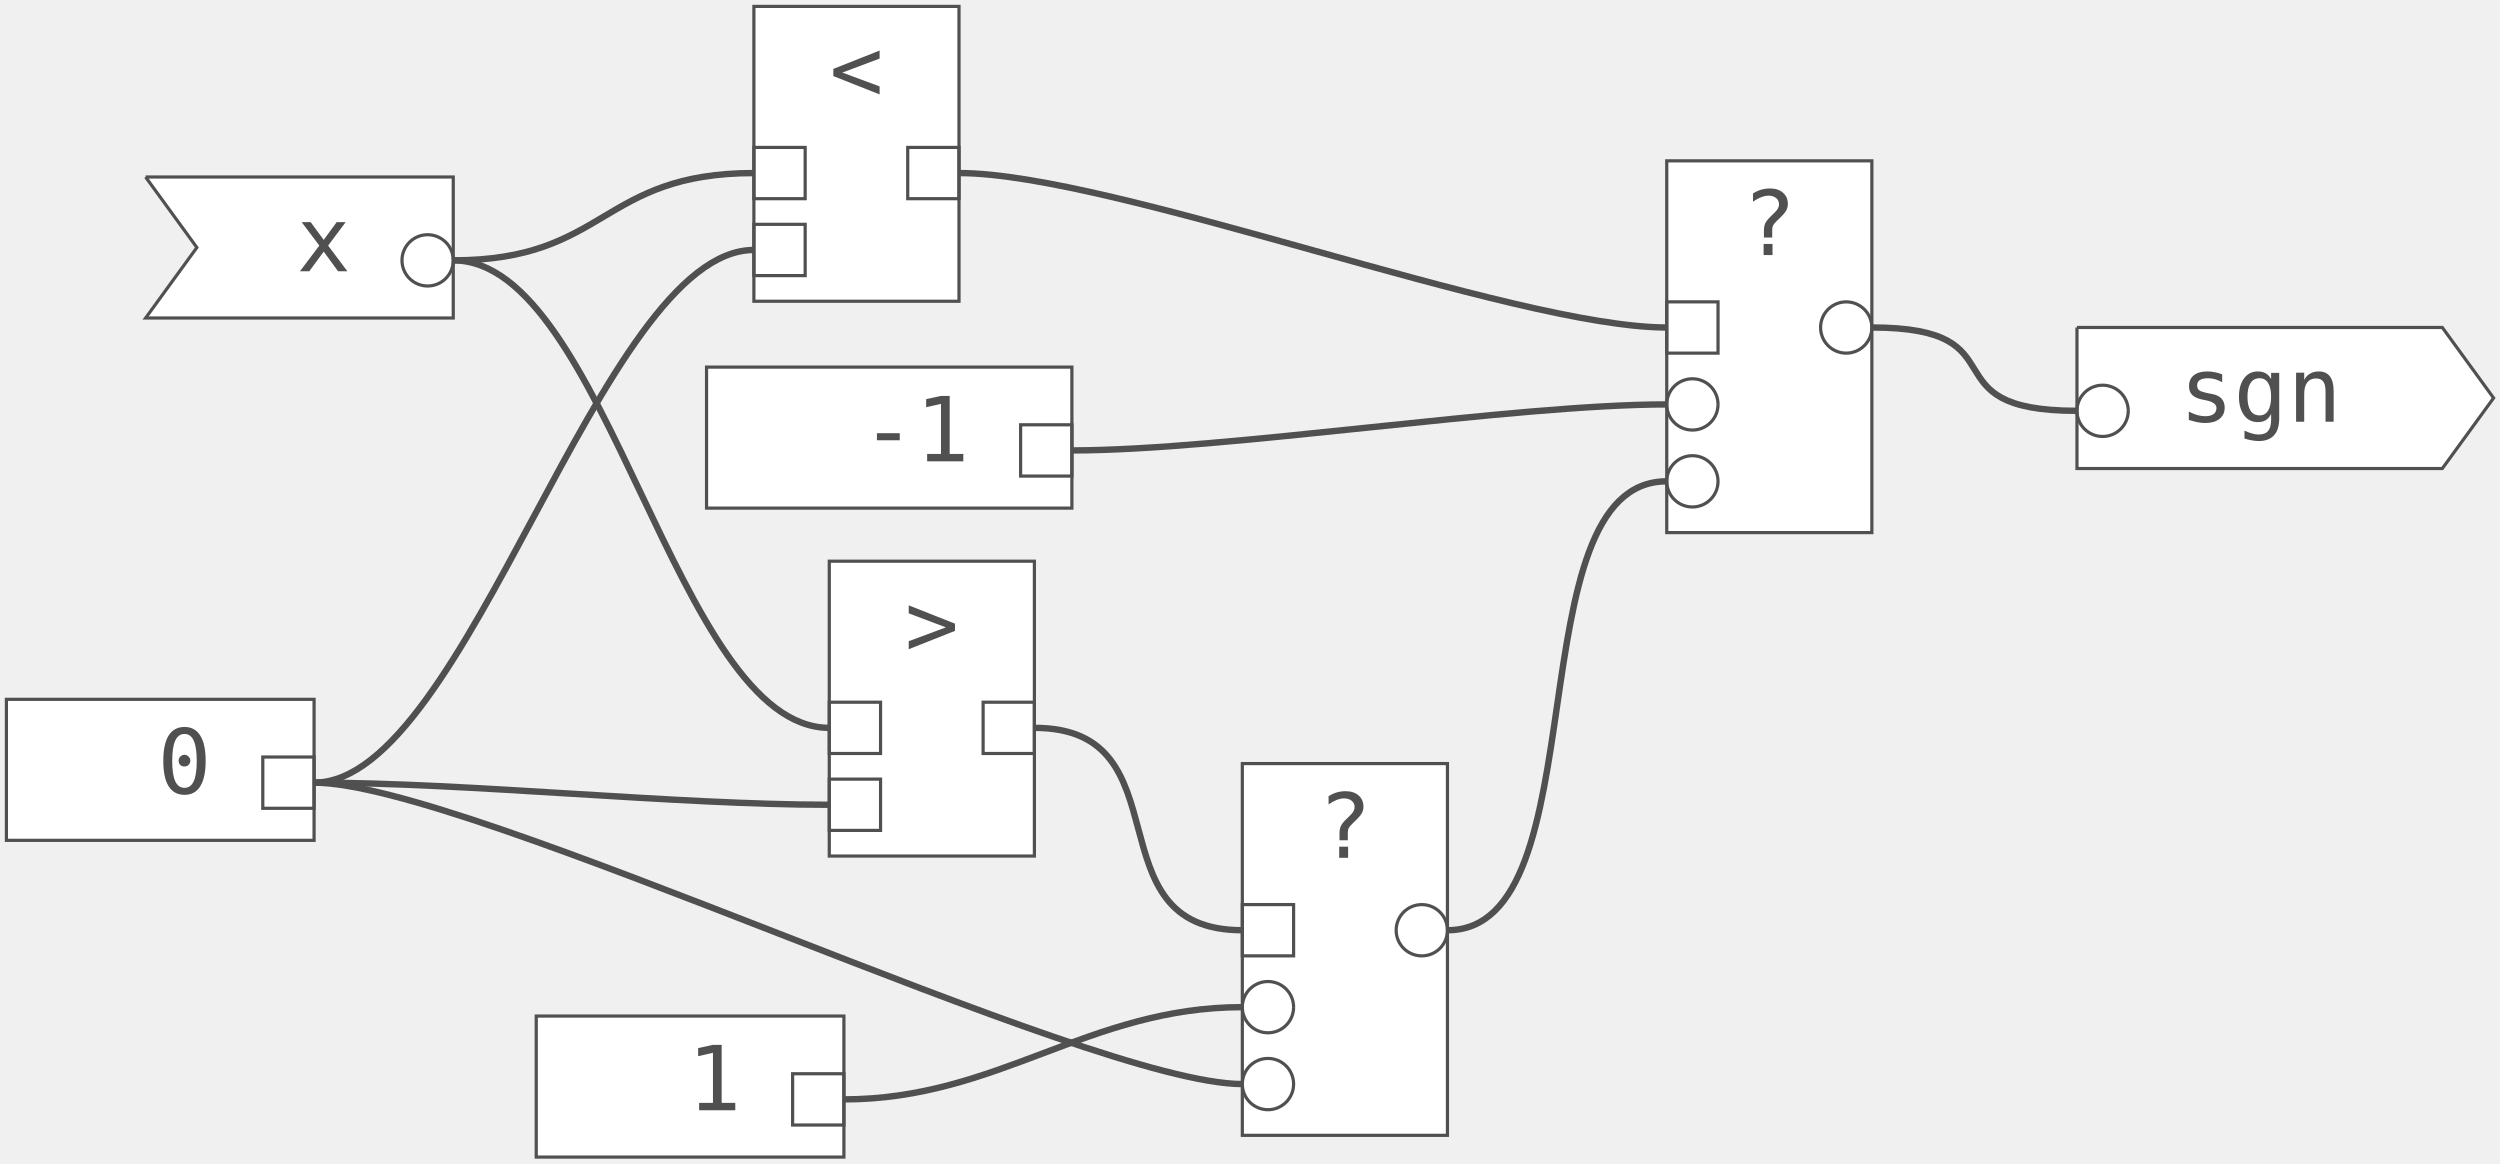
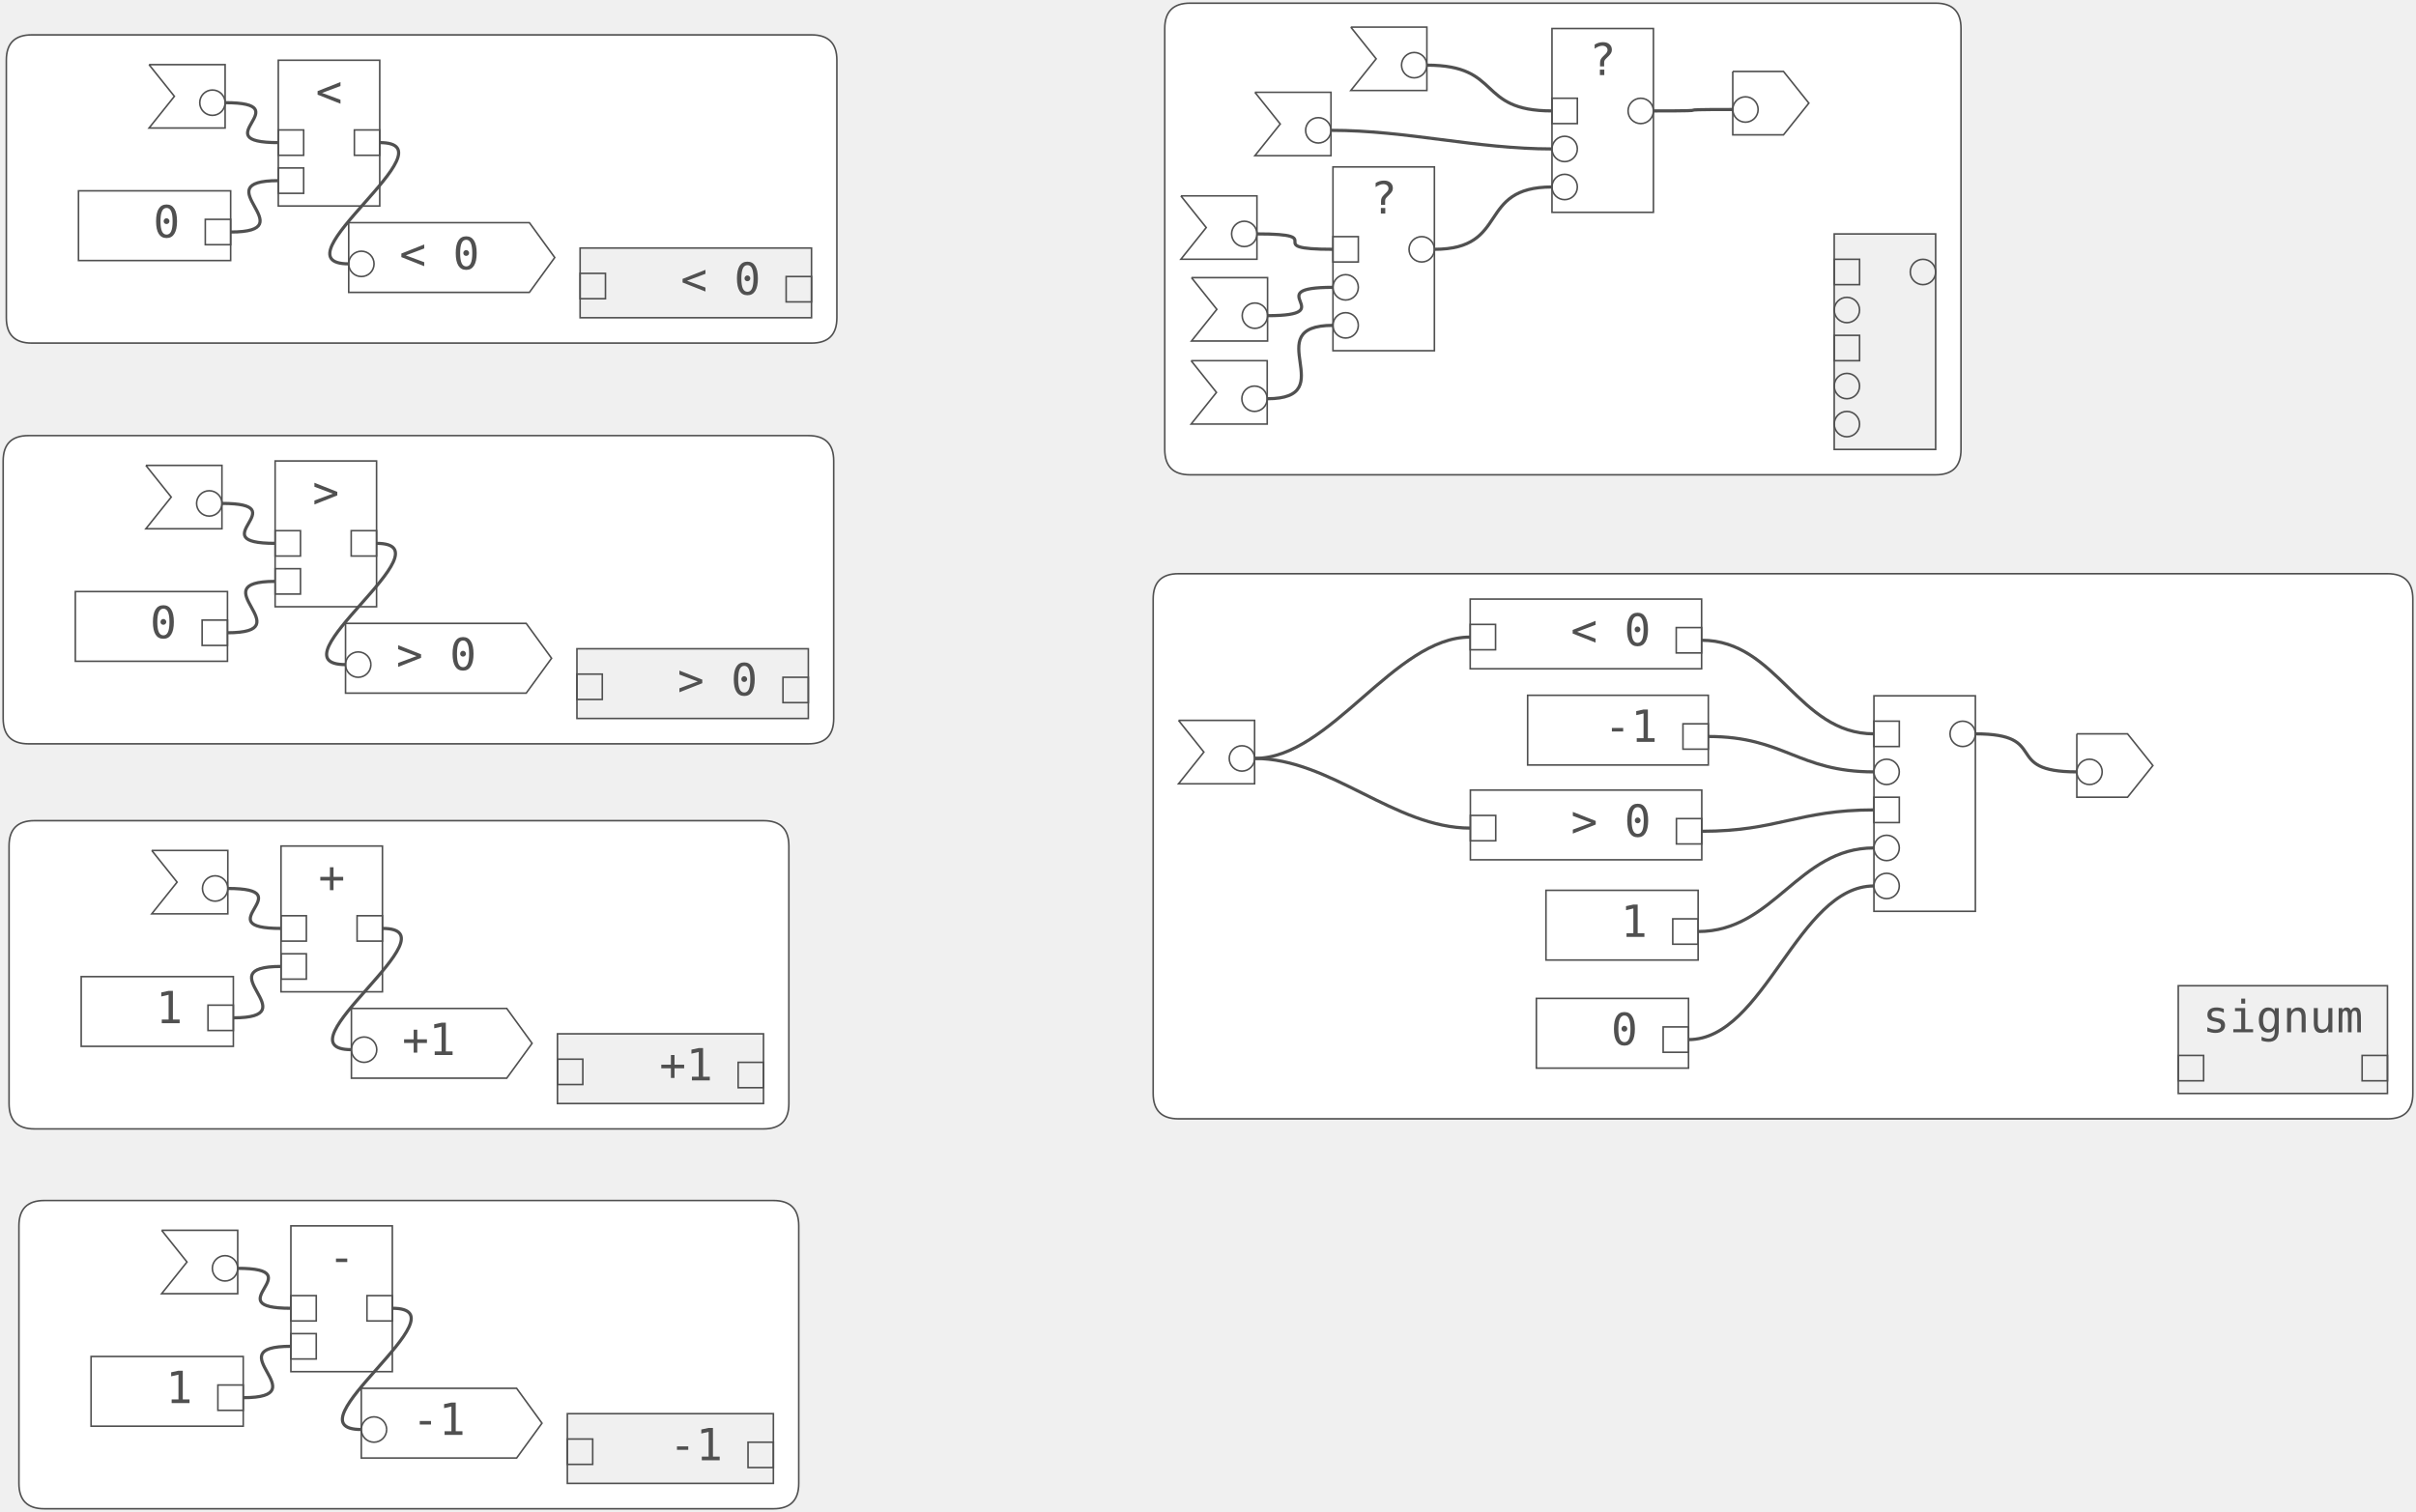
- <svg xmlns="http://www.w3.org/2000/svg" version="1.1" width="390.035" height="181.52">
+ <svg xmlns="http://www.w3.org/2000/svg" version="1.1" width="762.164" height="477.086">
  <defs />
-   <g transform="translate(-301.6914,-102.3125)">
+   <g transform="translate(-300.1133,-54.49609)">
    <g>
-       <path fill="white" stroke="#505050" paint-order="fill stroke markers" d=" M 419.309 103.312 L 451.309 103.312 L 451.309 149.312 L 419.309 149.312 L 419.309 103.312 Z" stroke-miterlimit="10" stroke-width="0.5" stroke-dasharray="" />
-       <text fill="#505050" stroke="none" font-family="monospace" font-size="14px" font-style="normal" font-weight="normal" text-decoration="normal" x="435.309" y="121.312" text-anchor="middle" dominant-baseline="text-after-edge">&lt;</text>
-       <path fill="none" stroke="#505050" paint-order="fill stroke markers" d=" M 419.309 125.312 L 427.309 125.312 L 427.309 133.312 L 419.309 133.312 L 419.309 125.312 Z" stroke-miterlimit="10" stroke-width="0.5" stroke-dasharray="" />
-       <path fill="none" stroke="#505050" paint-order="fill stroke markers" d=" M 419.309 137.312 L 427.309 137.312 L 427.309 145.312 L 419.309 145.312 L 419.309 137.312 Z" stroke-miterlimit="10" stroke-width="0.5" stroke-dasharray="" />
-       <path fill="none" stroke="#505050" paint-order="fill stroke markers" d=" M 443.309 125.312 L 451.309 125.312 L 451.309 133.312 L 443.309 133.312 L 443.309 125.312 Z" stroke-miterlimit="10" stroke-width="0.5" stroke-dasharray="" />
-       <path fill="white" stroke="#505050" paint-order="fill stroke markers" d=" M 431.07 189.867 L 463.07 189.867 L 463.07 235.867 L 431.07 235.867 L 431.07 189.867 Z" stroke-miterlimit="10" stroke-width="0.5" stroke-dasharray="" />
-       <text fill="#505050" stroke="none" font-family="monospace" font-size="14px" font-style="normal" font-weight="normal" text-decoration="normal" x="447.07" y="207.867" text-anchor="middle" dominant-baseline="text-after-edge">&gt;</text>
-       <path fill="none" stroke="#505050" paint-order="fill stroke markers" d=" M 431.07 211.867 L 439.07 211.867 L 439.07 219.867 L 431.07 219.867 L 431.07 211.867 Z" stroke-miterlimit="10" stroke-width="0.5" stroke-dasharray="" />
-       <path fill="none" stroke="#505050" paint-order="fill stroke markers" d=" M 431.07 223.867 L 439.07 223.867 L 439.07 231.867 L 431.07 231.867 L 431.07 223.867 Z" stroke-miterlimit="10" stroke-width="0.5" stroke-dasharray="" />
-       <path fill="none" stroke="#505050" paint-order="fill stroke markers" d=" M 455.07 211.867 L 463.07 211.867 L 463.07 219.867 L 455.07 219.867 L 455.07 211.867 Z" stroke-miterlimit="10" stroke-width="0.5" stroke-dasharray="" />
-       <path fill="white" stroke="#505050" paint-order="fill stroke markers" d=" M 561.727 127.406 L 593.727 127.406 L 593.727 185.406 L 561.727 185.406 L 561.727 127.406 Z" stroke-miterlimit="10" stroke-width="0.5" stroke-dasharray="" />
-       <text fill="#505050" stroke="none" font-family="monospace" font-size="14px" font-style="normal" font-weight="normal" text-decoration="normal" x="577.727" y="145.406" text-anchor="middle" dominant-baseline="text-after-edge">?</text>
-       <path fill="none" stroke="#505050" paint-order="fill stroke markers" d=" M 561.727 149.406 L 569.727 149.406 L 569.727 157.406 L 561.727 157.406 L 561.727 149.406 Z" stroke-miterlimit="10" stroke-width="0.5" stroke-dasharray="" />
-       <path fill="none" stroke="#505050" paint-order="fill stroke markers" d=" M 569.727 165.406 A 4 4 0 1 0 569.727 165.41" stroke-miterlimit="10" stroke-width="0.5" stroke-dasharray="" />
-       <path fill="none" stroke="#505050" paint-order="fill stroke markers" d=" M 569.727 177.406 A 4 4 0 1 0 569.727 177.41" stroke-miterlimit="10" stroke-width="0.5" stroke-dasharray="" />
-       <path fill="none" stroke="#505050" paint-order="fill stroke markers" d=" M 593.727 153.406 A 4 4 0 1 0 593.727 153.41" stroke-miterlimit="10" stroke-width="0.5" stroke-dasharray="" />
-       <path fill="white" stroke="#505050" paint-order="fill stroke markers" d=" M 495.512 221.441 L 527.512 221.441 L 527.512 279.441 L 495.512 279.441 L 495.512 221.441 Z" stroke-miterlimit="10" stroke-width="0.5" stroke-dasharray="" />
-       <text fill="#505050" stroke="none" font-family="monospace" font-size="14px" font-style="normal" font-weight="normal" text-decoration="normal" x="511.512" y="239.441" text-anchor="middle" dominant-baseline="text-after-edge">?</text>
-       <path fill="none" stroke="#505050" paint-order="fill stroke markers" d=" M 495.512 243.441 L 503.512 243.441 L 503.512 251.441 L 495.512 251.441 L 495.512 243.441 Z" stroke-miterlimit="10" stroke-width="0.5" stroke-dasharray="" />
-       <path fill="none" stroke="#505050" paint-order="fill stroke markers" d=" M 503.512 259.441 A 4 4 0 1 0 503.512 259.445" stroke-miterlimit="10" stroke-width="0.5" stroke-dasharray="" />
-       <path fill="none" stroke="#505050" paint-order="fill stroke markers" d=" M 503.512 271.441 A 4 4 0 1 0 503.512 271.445" stroke-miterlimit="10" stroke-width="0.5" stroke-dasharray="" />
-       <path fill="none" stroke="#505050" paint-order="fill stroke markers" d=" M 527.512 247.441 A 4 4 0 1 0 527.512 247.445" stroke-miterlimit="10" stroke-width="0.5" stroke-dasharray="" />
-       <path fill="white" stroke="#505050" paint-order="fill stroke markers" d=" M 411.922 159.586 L 468.922 159.586 L 468.922 181.586 L 411.922 181.586 L 411.922 159.586 Z" stroke-miterlimit="10" stroke-width="0.5" stroke-dasharray="" />
-       <path fill="none" stroke="#505050" paint-order="fill stroke markers" d=" M 460.922 168.586 L 468.922 168.586 L 468.922 176.586 L 460.922 176.586 L 460.922 168.586 Z" stroke-miterlimit="10" stroke-width="0.5" stroke-dasharray="" />
-       <text fill="#505050" stroke="none" font-family="monospace" font-size="14px" font-style="normal" font-weight="normal" text-decoration="normal" x="452.922" y="177.586" text-anchor="end" dominant-baseline="text-after-edge">-1</text>
-       <path fill="white" stroke="#505050" paint-order="fill stroke markers" d=" M 385.352 260.832 L 433.352 260.832 L 433.352 282.832 L 385.352 282.832 L 385.352 260.832 Z" stroke-miterlimit="10" stroke-width="0.5" stroke-dasharray="" />
-       <path fill="none" stroke="#505050" paint-order="fill stroke markers" d=" M 425.352 269.832 L 433.352 269.832 L 433.352 277.832 L 425.352 277.832 L 425.352 269.832 Z" stroke-miterlimit="10" stroke-width="0.5" stroke-dasharray="" />
-       <text fill="#505050" stroke="none" font-family="monospace" font-size="14px" font-style="normal" font-weight="normal" text-decoration="normal" x="417.352" y="278.832" text-anchor="end" dominant-baseline="text-after-edge">1</text>
-       <path fill="white" stroke="#505050" paint-order="fill stroke markers" d=" M 302.691 211.418 L 350.691 211.418 L 350.691 233.418 L 302.691 233.418 L 302.691 211.418 Z" stroke-miterlimit="10" stroke-width="0.5" stroke-dasharray="" />
-       <path fill="none" stroke="#505050" paint-order="fill stroke markers" d=" M 342.691 220.418 L 350.691 220.418 L 350.691 228.418 L 342.691 228.418 L 342.691 220.418 Z" stroke-miterlimit="10" stroke-width="0.5" stroke-dasharray="" />
-       <text fill="#505050" stroke="none" font-family="monospace" font-size="14px" font-style="normal" font-weight="normal" text-decoration="normal" x="334.691" y="229.418" text-anchor="end" dominant-baseline="text-after-edge">0</text>
-       <path fill="white" stroke="#505050" paint-order="fill stroke markers" d=" M 324.406 129.93 L 372.406 129.93 L 372.406 151.93 L 324.406 151.93 L 332.406 140.93 L 324.406 129.93" stroke-miterlimit="10" stroke-width="0.5" stroke-dasharray="" />
-       <path fill="none" stroke="#505050" paint-order="fill stroke markers" d=" M 372.406 142.93 A 4 4 0 1 0 372.406 142.934" stroke-miterlimit="10" stroke-width="0.5" stroke-dasharray="" />
-       <text fill="#505050" stroke="none" font-family="monospace" font-size="14px" font-style="normal" font-weight="normal" text-decoration="normal" x="356.406" y="147.93" text-anchor="end" dominant-baseline="text-after-edge">x</text>
-       <path fill="white" stroke="#505050" paint-order="fill stroke markers" d=" M 625.727 153.406 L 682.727 153.406 L 690.727 164.406 L 682.727 175.406 L 625.727 175.406 L 625.727 153.406" stroke-miterlimit="10" stroke-width="0.5" stroke-dasharray="" />
-       <path fill="none" stroke="#505050" paint-order="fill stroke markers" d=" M 633.727 166.406 A 4 4 0 1 0 633.727 166.41" stroke-miterlimit="10" stroke-width="0.5" stroke-dasharray="" />
-       <text fill="#505050" stroke="none" font-family="monospace" font-size="14px" font-style="normal" font-weight="normal" text-decoration="normal" x="641.727" y="171.406" text-anchor="start" dominant-baseline="text-after-edge">sgn</text>
-       <path fill="none" stroke="#505050" paint-order="fill stroke markers" d=" M 451.309 129.312 C 475.309 129.312 537.727 153.406 561.727 153.406" stroke-miterlimit="10" stroke-dasharray="" />
-       <path fill="none" stroke="#505050" paint-order="fill stroke markers" d=" M 463.07 215.867 C 487.07 215.867 471.512 247.441 495.512 247.441" stroke-miterlimit="10" stroke-dasharray="" />
-       <path fill="none" stroke="#505050" paint-order="fill stroke markers" d=" M 468.922 172.586 C 492.922 172.586 537.727 165.406 561.727 165.406" stroke-miterlimit="10" stroke-dasharray="" />
-       <path fill="none" stroke="#505050" paint-order="fill stroke markers" d=" M 433.352 273.832 C 457.352 273.832 471.512 259.441 495.512 259.441" stroke-miterlimit="10" stroke-dasharray="" />
-       <path fill="none" stroke="#505050" paint-order="fill stroke markers" d=" M 350.691 224.418 C 374.691 224.418 395.309 141.312 419.309 141.312" stroke-miterlimit="10" stroke-dasharray="" />
-       <path fill="none" stroke="#505050" paint-order="fill stroke markers" d=" M 350.691 224.418 C 374.691 224.418 407.07 227.867 431.07 227.867" stroke-miterlimit="10" stroke-dasharray="" />
-       <path fill="none" stroke="#505050" paint-order="fill stroke markers" d=" M 527.512 247.441 C 551.512 247.441 537.727 177.406 561.727 177.406" stroke-miterlimit="10" stroke-dasharray="" />
-       <path fill="none" stroke="#505050" paint-order="fill stroke markers" d=" M 350.691 224.418 C 374.691 224.418 471.512 271.441 495.512 271.441" stroke-miterlimit="10" stroke-dasharray="" />
-       <path fill="none" stroke="#505050" paint-order="fill stroke markers" d=" M 372.406 142.93 C 396.406 142.93 395.309 129.312 419.309 129.312" stroke-miterlimit="10" stroke-dasharray="" />
-       <path fill="none" stroke="#505050" paint-order="fill stroke markers" d=" M 372.406 142.93 C 396.406 142.93 407.07 215.867 431.07 215.867" stroke-miterlimit="10" stroke-dasharray="" />
-       <path fill="none" stroke="#505050" paint-order="fill stroke markers" d=" M 593.727 153.406 C 617.727 153.406 601.727 166.406 625.727 166.406" stroke-miterlimit="10" stroke-dasharray="" />
+       <path fill="white" stroke="#505050" paint-order="fill stroke markers" d=" M 302.969 321.461 L 302.969 402.719 Q 302.969 410.719 310.969 410.719 L 540.973 410.719 Q 548.973 410.719 548.973 402.719 L 548.973 321.461 Q 548.973 313.461 540.973 313.461 L 310.969 313.461 Q 302.969 313.461 302.969 321.461" stroke-miterlimit="10" stroke-width="0.5" stroke-dasharray="" />
+       <path fill="#F0F0F0" stroke="#505050" paint-order="fill stroke markers" d=" M 475.973 380.719 L 540.973 380.719 L 540.973 402.719 L 475.973 402.719 L 475.973 380.719 Z" stroke-miterlimit="10" stroke-width="0.5" stroke-dasharray="" />
+       <path fill="none" stroke="#505050" paint-order="fill stroke markers" d=" M 475.973 388.719 L 483.973 388.719 L 483.973 396.719 L 475.973 396.719 L 475.973 388.719 Z" stroke-miterlimit="10" stroke-width="0.5" stroke-dasharray="" />
+       <path fill="none" stroke="#505050" paint-order="fill stroke markers" d=" M 532.973 389.719 L 540.973 389.719 L 540.973 397.719 L 532.973 397.719 L 532.973 389.719 Z" stroke-miterlimit="10" stroke-width="0.5" stroke-dasharray="" />
+       <text fill="#505050" stroke="none" font-family="monospace" font-size="14px" font-style="normal" font-weight="normal" text-decoration="normal" x="524.973" y="398.719" text-anchor="end" dominant-baseline="text-after-edge">+1</text>
+       <path fill="white" stroke="#505050" paint-order="fill stroke markers" d=" M 388.762 321.461 L 420.762 321.461 L 420.762 367.461 L 388.762 367.461 L 388.762 321.461 Z" stroke-miterlimit="10" stroke-width="0.5" stroke-dasharray="" />
+       <text fill="#505050" stroke="none" font-family="monospace" font-size="14px" font-style="normal" font-weight="normal" text-decoration="normal" x="404.762" y="339.461" text-anchor="middle" dominant-baseline="text-after-edge">+</text>
+       <path fill="none" stroke="#505050" paint-order="fill stroke markers" d=" M 388.762 343.461 L 396.762 343.461 L 396.762 351.461 L 388.762 351.461 L 388.762 343.461 Z" stroke-miterlimit="10" stroke-width="0.5" stroke-dasharray="" />
+       <path fill="none" stroke="#505050" paint-order="fill stroke markers" d=" M 388.762 355.461 L 396.762 355.461 L 396.762 363.461 L 388.762 363.461 L 388.762 355.461 Z" stroke-miterlimit="10" stroke-width="0.5" stroke-dasharray="" />
+       <path fill="none" stroke="#505050" paint-order="fill stroke markers" d=" M 412.762 343.461 L 420.762 343.461 L 420.762 351.461 L 412.762 351.461 L 412.762 343.461 Z" stroke-miterlimit="10" stroke-width="0.5" stroke-dasharray="" />
+       <path fill="white" stroke="#505050" paint-order="fill stroke markers" d=" M 410.973 372.719 L 459.973 372.719 L 467.973 383.719 L 459.973 394.719 L 410.973 394.719 L 410.973 372.719" stroke-miterlimit="10" stroke-width="0.5" stroke-dasharray="" />
+       <path fill="none" stroke="#505050" paint-order="fill stroke markers" d=" M 418.973 385.719 A 4 4 0 1 0 418.973 385.723" stroke-miterlimit="10" stroke-width="0.5" stroke-dasharray="" />
+       <text fill="#505050" stroke="none" font-family="monospace" font-size="14px" font-style="normal" font-weight="normal" text-decoration="normal" x="426.973" y="390.719" text-anchor="start" dominant-baseline="text-after-edge">+1</text>
+       <path fill="white" stroke="#505050" paint-order="fill stroke markers" d=" M 325.73 362.672 L 373.73 362.672 L 373.73 384.672 L 325.73 384.672 L 325.73 362.672 Z" stroke-miterlimit="10" stroke-width="0.5" stroke-dasharray="" />
+       <path fill="none" stroke="#505050" paint-order="fill stroke markers" d=" M 365.73 371.672 L 373.73 371.672 L 373.73 379.672 L 365.73 379.672 L 365.73 371.672 Z" stroke-miterlimit="10" stroke-width="0.5" stroke-dasharray="" />
+       <text fill="#505050" stroke="none" font-family="monospace" font-size="14px" font-style="normal" font-weight="normal" text-decoration="normal" x="357.73" y="380.672" text-anchor="end" dominant-baseline="text-after-edge">1</text>
+       <path fill="white" stroke="#505050" paint-order="fill stroke markers" d=" M 347.984 322.855 L 371.984 322.855 L 371.984 342.855 L 347.984 342.855 L 355.984 332.855 L 347.984 322.855" stroke-miterlimit="10" stroke-width="0.5" stroke-dasharray="" />
+       <path fill="none" stroke="#505050" paint-order="fill stroke markers" d=" M 371.984 334.855 A 4 4 0 1 0 371.984 334.859" stroke-miterlimit="10" stroke-width="0.5" stroke-dasharray="" />
+       <path fill="white" stroke="#505050" paint-order="fill stroke markers" d=" M 302.113 73.5 L 302.113 154.758 Q 302.113 162.758 310.113 162.758 L 556.117 162.758 Q 564.117 162.758 564.117 154.758 L 564.117 73.5 Q 564.117 65.5 556.117 65.5 L 310.113 65.5 Q 302.113 65.5 302.113 73.5" stroke-miterlimit="10" stroke-width="0.5" stroke-dasharray="" />
+       <path fill="#F0F0F0" stroke="#505050" paint-order="fill stroke markers" d=" M 483.117 132.758 L 556.117 132.758 L 556.117 154.758 L 483.117 154.758 L 483.117 132.758 Z" stroke-miterlimit="10" stroke-width="0.5" stroke-dasharray="" />
+       <path fill="none" stroke="#505050" paint-order="fill stroke markers" d=" M 483.117 140.758 L 491.117 140.758 L 491.117 148.758 L 483.117 148.758 L 483.117 140.758 Z" stroke-miterlimit="10" stroke-width="0.5" stroke-dasharray="" />
+       <path fill="none" stroke="#505050" paint-order="fill stroke markers" d=" M 548.117 141.758 L 556.117 141.758 L 556.117 149.758 L 548.117 149.758 L 548.117 141.758 Z" stroke-miterlimit="10" stroke-width="0.5" stroke-dasharray="" />
+       <text fill="#505050" stroke="none" font-family="monospace" font-size="14px" font-style="normal" font-weight="normal" text-decoration="normal" x="540.117" y="150.758" text-anchor="end" dominant-baseline="text-after-edge">&lt; 0</text>
+       <path fill="white" stroke="#505050" paint-order="fill stroke markers" d=" M 387.906 73.5 L 419.906 73.5 L 419.906 119.5 L 387.906 119.5 L 387.906 73.5 Z" stroke-miterlimit="10" stroke-width="0.5" stroke-dasharray="" />
+       <text fill="#505050" stroke="none" font-family="monospace" font-size="14px" font-style="normal" font-weight="normal" text-decoration="normal" x="403.906" y="91.5" text-anchor="middle" dominant-baseline="text-after-edge">&lt;</text>
+       <path fill="none" stroke="#505050" paint-order="fill stroke markers" d=" M 387.906 95.5 L 395.906 95.5 L 395.906 103.5 L 387.906 103.5 L 387.906 95.5 Z" stroke-miterlimit="10" stroke-width="0.5" stroke-dasharray="" />
+       <path fill="none" stroke="#505050" paint-order="fill stroke markers" d=" M 387.906 107.5 L 395.906 107.5 L 395.906 115.5 L 387.906 115.5 L 387.906 107.5 Z" stroke-miterlimit="10" stroke-width="0.5" stroke-dasharray="" />
+       <path fill="none" stroke="#505050" paint-order="fill stroke markers" d=" M 411.906 95.5 L 419.906 95.5 L 419.906 103.5 L 411.906 103.5 L 411.906 95.5 Z" stroke-miterlimit="10" stroke-width="0.5" stroke-dasharray="" />
+       <path fill="white" stroke="#505050" paint-order="fill stroke markers" d=" M 410.117 124.758 L 467.117 124.758 L 475.117 135.758 L 467.117 146.758 L 410.117 146.758 L 410.117 124.758" stroke-miterlimit="10" stroke-width="0.5" stroke-dasharray="" />
+       <path fill="none" stroke="#505050" paint-order="fill stroke markers" d=" M 418.117 137.758 A 4 4 0 1 0 418.117 137.762" stroke-miterlimit="10" stroke-width="0.5" stroke-dasharray="" />
+       <text fill="#505050" stroke="none" font-family="monospace" font-size="14px" font-style="normal" font-weight="normal" text-decoration="normal" x="426.117" y="142.758" text-anchor="start" dominant-baseline="text-after-edge">&lt; 0</text>
+       <path fill="white" stroke="#505050" paint-order="fill stroke markers" d=" M 324.875 114.711 L 372.875 114.711 L 372.875 136.711 L 324.875 136.711 L 324.875 114.711 Z" stroke-miterlimit="10" stroke-width="0.5" stroke-dasharray="" />
+       <path fill="none" stroke="#505050" paint-order="fill stroke markers" d=" M 364.875 123.711 L 372.875 123.711 L 372.875 131.711 L 364.875 131.711 L 364.875 123.711 Z" stroke-miterlimit="10" stroke-width="0.5" stroke-dasharray="" />
+       <text fill="#505050" stroke="none" font-family="monospace" font-size="14px" font-style="normal" font-weight="normal" text-decoration="normal" x="356.875" y="132.711" text-anchor="end" dominant-baseline="text-after-edge">0</text>
+       <path fill="white" stroke="#505050" paint-order="fill stroke markers" d=" M 347.129 74.895 L 371.129 74.895 L 371.129 94.895 L 347.129 94.895 L 355.129 84.895 L 347.129 74.895" stroke-miterlimit="10" stroke-width="0.5" stroke-dasharray="" />
+       <path fill="none" stroke="#505050" paint-order="fill stroke markers" d=" M 371.129 86.895 A 4 4 0 1 0 371.129 86.899" stroke-miterlimit="10" stroke-width="0.5" stroke-dasharray="" />
+       <path fill="white" stroke="#505050" paint-order="fill stroke markers" d=" M 301.113 199.953 L 301.113 281.211 Q 301.113 289.211 309.113 289.211 L 555.117 289.211 Q 563.117 289.211 563.117 281.211 L 563.117 199.953 Q 563.117 191.953 555.117 191.953 L 309.113 191.953 Q 301.113 191.953 301.113 199.953" stroke-miterlimit="10" stroke-width="0.5" stroke-dasharray="" />
+       <path fill="#F0F0F0" stroke="#505050" paint-order="fill stroke markers" d=" M 482.117 259.211 L 555.117 259.211 L 555.117 281.211 L 482.117 281.211 L 482.117 259.211 Z" stroke-miterlimit="10" stroke-width="0.5" stroke-dasharray="" />
+       <path fill="none" stroke="#505050" paint-order="fill stroke markers" d=" M 482.117 267.211 L 490.117 267.211 L 490.117 275.211 L 482.117 275.211 L 482.117 267.211 Z" stroke-miterlimit="10" stroke-width="0.5" stroke-dasharray="" />
+       <path fill="none" stroke="#505050" paint-order="fill stroke markers" d=" M 547.117 268.211 L 555.117 268.211 L 555.117 276.211 L 547.117 276.211 L 547.117 268.211 Z" stroke-miterlimit="10" stroke-width="0.5" stroke-dasharray="" />
+       <text fill="#505050" stroke="none" font-family="monospace" font-size="14px" font-style="normal" font-weight="normal" text-decoration="normal" x="539.117" y="277.211" text-anchor="end" dominant-baseline="text-after-edge">&gt; 0</text>
+       <path fill="white" stroke="#505050" paint-order="fill stroke markers" d=" M 386.906 199.953 L 418.906 199.953 L 418.906 245.953 L 386.906 245.953 L 386.906 199.953 Z" stroke-miterlimit="10" stroke-width="0.5" stroke-dasharray="" />
+       <text fill="#505050" stroke="none" font-family="monospace" font-size="14px" font-style="normal" font-weight="normal" text-decoration="normal" x="402.906" y="217.953" text-anchor="middle" dominant-baseline="text-after-edge">&gt;</text>
+       <path fill="none" stroke="#505050" paint-order="fill stroke markers" d=" M 386.906 221.953 L 394.906 221.953 L 394.906 229.953 L 386.906 229.953 L 386.906 221.953 Z" stroke-miterlimit="10" stroke-width="0.5" stroke-dasharray="" />
+       <path fill="none" stroke="#505050" paint-order="fill stroke markers" d=" M 386.906 233.953 L 394.906 233.953 L 394.906 241.953 L 386.906 241.953 L 386.906 233.953 Z" stroke-miterlimit="10" stroke-width="0.5" stroke-dasharray="" />
+       <path fill="none" stroke="#505050" paint-order="fill stroke markers" d=" M 410.906 221.953 L 418.906 221.953 L 418.906 229.953 L 410.906 229.953 L 410.906 221.953 Z" stroke-miterlimit="10" stroke-width="0.5" stroke-dasharray="" />
+       <path fill="white" stroke="#505050" paint-order="fill stroke markers" d=" M 409.117 251.211 L 466.117 251.211 L 474.117 262.211 L 466.117 273.211 L 409.117 273.211 L 409.117 251.211" stroke-miterlimit="10" stroke-width="0.5" stroke-dasharray="" />
+       <path fill="none" stroke="#505050" paint-order="fill stroke markers" d=" M 417.117 264.211 A 4 4 0 1 0 417.117 264.215" stroke-miterlimit="10" stroke-width="0.5" stroke-dasharray="" />
+       <text fill="#505050" stroke="none" font-family="monospace" font-size="14px" font-style="normal" font-weight="normal" text-decoration="normal" x="425.117" y="269.211" text-anchor="start" dominant-baseline="text-after-edge">&gt; 0</text>
+       <path fill="white" stroke="#505050" paint-order="fill stroke markers" d=" M 323.875 241.164 L 371.875 241.164 L 371.875 263.164 L 323.875 263.164 L 323.875 241.164 Z" stroke-miterlimit="10" stroke-width="0.5" stroke-dasharray="" />
+       <path fill="none" stroke="#505050" paint-order="fill stroke markers" d=" M 363.875 250.164 L 371.875 250.164 L 371.875 258.164 L 363.875 258.164 L 363.875 250.164 Z" stroke-miterlimit="10" stroke-width="0.5" stroke-dasharray="" />
+       <text fill="#505050" stroke="none" font-family="monospace" font-size="14px" font-style="normal" font-weight="normal" text-decoration="normal" x="355.875" y="259.164" text-anchor="end" dominant-baseline="text-after-edge">0</text>
+       <path fill="white" stroke="#505050" paint-order="fill stroke markers" d=" M 346.129 201.348 L 370.129 201.348 L 370.129 221.348 L 346.129 221.348 L 354.129 211.348 L 346.129 201.348" stroke-miterlimit="10" stroke-width="0.5" stroke-dasharray="" />
+       <path fill="none" stroke="#505050" paint-order="fill stroke markers" d=" M 370.129 213.348 A 4 4 0 1 0 370.129 213.352" stroke-miterlimit="10" stroke-width="0.5" stroke-dasharray="" />
+       <path fill="white" stroke="#505050" paint-order="fill stroke markers" d=" M 306.086 441.324 L 306.086 522.582 Q 306.086 530.582 314.086 530.582 L 544.09 530.582 Q 552.09 530.582 552.09 522.582 L 552.09 441.324 Q 552.09 433.324 544.09 433.324 L 314.086 433.324 Q 306.086 433.324 306.086 441.324" stroke-miterlimit="10" stroke-width="0.5" stroke-dasharray="" />
+       <path fill="#F0F0F0" stroke="#505050" paint-order="fill stroke markers" d=" M 479.09 500.582 L 544.09 500.582 L 544.09 522.582 L 479.09 522.582 L 479.09 500.582 Z" stroke-miterlimit="10" stroke-width="0.5" stroke-dasharray="" />
+       <path fill="none" stroke="#505050" paint-order="fill stroke markers" d=" M 479.09 508.582 L 487.09 508.582 L 487.09 516.582 L 479.09 516.582 L 479.09 508.582 Z" stroke-miterlimit="10" stroke-width="0.5" stroke-dasharray="" />
+       <path fill="none" stroke="#505050" paint-order="fill stroke markers" d=" M 536.09 509.582 L 544.09 509.582 L 544.09 517.582 L 536.09 517.582 L 536.09 509.582 Z" stroke-miterlimit="10" stroke-width="0.5" stroke-dasharray="" />
+       <text fill="#505050" stroke="none" font-family="monospace" font-size="14px" font-style="normal" font-weight="normal" text-decoration="normal" x="528.09" y="518.582" text-anchor="end" dominant-baseline="text-after-edge">-1</text>
+       <path fill="white" stroke="#505050" paint-order="fill stroke markers" d=" M 391.879 441.324 L 423.879 441.324 L 423.879 487.324 L 391.879 487.324 L 391.879 441.324 Z" stroke-miterlimit="10" stroke-width="0.5" stroke-dasharray="" />
+       <text fill="#505050" stroke="none" font-family="monospace" font-size="14px" font-style="normal" font-weight="normal" text-decoration="normal" x="407.879" y="459.324" text-anchor="middle" dominant-baseline="text-after-edge">-</text>
+       <path fill="none" stroke="#505050" paint-order="fill stroke markers" d=" M 391.879 463.324 L 399.879 463.324 L 399.879 471.324 L 391.879 471.324 L 391.879 463.324 Z" stroke-miterlimit="10" stroke-width="0.5" stroke-dasharray="" />
+       <path fill="none" stroke="#505050" paint-order="fill stroke markers" d=" M 391.879 475.324 L 399.879 475.324 L 399.879 483.324 L 391.879 483.324 L 391.879 475.324 Z" stroke-miterlimit="10" stroke-width="0.5" stroke-dasharray="" />
+       <path fill="none" stroke="#505050" paint-order="fill stroke markers" d=" M 415.879 463.324 L 423.879 463.324 L 423.879 471.324 L 415.879 471.324 L 415.879 463.324 Z" stroke-miterlimit="10" stroke-width="0.5" stroke-dasharray="" />
+       <path fill="white" stroke="#505050" paint-order="fill stroke markers" d=" M 414.09 492.582 L 463.09 492.582 L 471.09 503.582 L 463.09 514.582 L 414.09 514.582 L 414.09 492.582" stroke-miterlimit="10" stroke-width="0.5" stroke-dasharray="" />
+       <path fill="none" stroke="#505050" paint-order="fill stroke markers" d=" M 422.09 505.582 A 4 4 0 1 0 422.09 505.586" stroke-miterlimit="10" stroke-width="0.5" stroke-dasharray="" />
+       <text fill="#505050" stroke="none" font-family="monospace" font-size="14px" font-style="normal" font-weight="normal" text-decoration="normal" x="430.09" y="510.582" text-anchor="start" dominant-baseline="text-after-edge">-1</text>
+       <path fill="white" stroke="#505050" paint-order="fill stroke markers" d=" M 328.848 482.535 L 376.848 482.535 L 376.848 504.535 L 328.848 504.535 L 328.848 482.535 Z" stroke-miterlimit="10" stroke-width="0.5" stroke-dasharray="" />
+       <path fill="none" stroke="#505050" paint-order="fill stroke markers" d=" M 368.848 491.535 L 376.848 491.535 L 376.848 499.535 L 368.848 499.535 L 368.848 491.535 Z" stroke-miterlimit="10" stroke-width="0.5" stroke-dasharray="" />
+       <text fill="#505050" stroke="none" font-family="monospace" font-size="14px" font-style="normal" font-weight="normal" text-decoration="normal" x="360.848" y="500.535" text-anchor="end" dominant-baseline="text-after-edge">1</text>
+       <path fill="white" stroke="#505050" paint-order="fill stroke markers" d=" M 351.102 442.719 L 375.102 442.719 L 375.102 462.719 L 351.102 462.719 L 359.102 452.719 L 351.102 442.719" stroke-miterlimit="10" stroke-width="0.5" stroke-dasharray="" />
+       <path fill="none" stroke="#505050" paint-order="fill stroke markers" d=" M 375.102 454.719 A 4 4 0 1 0 375.102 454.723" stroke-miterlimit="10" stroke-width="0.5" stroke-dasharray="" />
+       <path fill="white" stroke="#505050" paint-order="fill stroke markers" d=" M 667.555 63.496 L 667.555 196.316 Q 667.555 204.316 675.555 204.316 L 910.742 204.316 Q 918.742 204.316 918.742 196.316 L 918.742 63.496 Q 918.742 55.496 910.742 55.496 L 675.555 55.496 Q 667.555 55.496 667.555 63.496" stroke-miterlimit="10" stroke-width="0.5" stroke-dasharray="" />
+       <path fill="#F0F0F0" stroke="#505050" paint-order="fill stroke markers" d=" M 878.742 128.316 L 910.742 128.316 L 910.742 196.316 L 878.742 196.316 L 878.742 128.316 Z" stroke-miterlimit="10" stroke-width="0.5" stroke-dasharray="" />
+       <path fill="none" stroke="#505050" paint-order="fill stroke markers" d=" M 878.742 136.316 L 886.742 136.316 L 886.742 144.316 L 878.742 144.316 L 878.742 136.316 Z" stroke-miterlimit="10" stroke-width="0.5" stroke-dasharray="" />
+       <path fill="none" stroke="#505050" paint-order="fill stroke markers" d=" M 886.742 152.316 A 4 4 0 1 0 886.742 152.32" stroke-miterlimit="10" stroke-width="0.5" stroke-dasharray="" />
+       <path fill="none" stroke="#505050" paint-order="fill stroke markers" d=" M 878.742 160.316 L 886.742 160.316 L 886.742 168.316 L 878.742 168.316 L 878.742 160.316 Z" stroke-miterlimit="10" stroke-width="0.5" stroke-dasharray="" />
+       <path fill="none" stroke="#505050" paint-order="fill stroke markers" d=" M 886.742 176.316 A 4 4 0 1 0 886.742 176.32" stroke-miterlimit="10" stroke-width="0.5" stroke-dasharray="" />
+       <path fill="none" stroke="#505050" paint-order="fill stroke markers" d=" M 886.742 188.316 A 4 4 0 1 0 886.742 188.32" stroke-miterlimit="10" stroke-width="0.5" stroke-dasharray="" />
+       <path fill="none" stroke="#505050" paint-order="fill stroke markers" d=" M 910.742 140.316 A 4 4 0 1 0 910.742 140.32" stroke-miterlimit="10" stroke-width="0.5" stroke-dasharray="" />
+       <path fill="white" stroke="#505050" paint-order="fill stroke markers" d=" M 846.742 77.047 L 862.742 77.047 L 870.742 87.047 L 862.742 97.047 L 846.742 97.047 L 846.742 77.047" stroke-miterlimit="10" stroke-width="0.5" stroke-dasharray="" />
+       <path fill="none" stroke="#505050" paint-order="fill stroke markers" d=" M 854.742 89.047 A 4 4 0 1 0 854.742 89.051" stroke-miterlimit="10" stroke-width="0.5" stroke-dasharray="" />
+       <path fill="white" stroke="#505050" paint-order="fill stroke markers" d=" M 789.711 63.496 L 821.711 63.496 L 821.711 121.496 L 789.711 121.496 L 789.711 63.496 Z" stroke-miterlimit="10" stroke-width="0.5" stroke-dasharray="" />
+       <text fill="#505050" stroke="none" font-family="monospace" font-size="14px" font-style="normal" font-weight="normal" text-decoration="normal" x="805.711" y="81.496" text-anchor="middle" dominant-baseline="text-after-edge">?</text>
+       <path fill="none" stroke="#505050" paint-order="fill stroke markers" d=" M 789.711 85.496 L 797.711 85.496 L 797.711 93.496 L 789.711 93.496 L 789.711 85.496 Z" stroke-miterlimit="10" stroke-width="0.5" stroke-dasharray="" />
+       <path fill="none" stroke="#505050" paint-order="fill stroke markers" d=" M 797.711 101.496 A 4 4 0 1 0 797.711 101.5" stroke-miterlimit="10" stroke-width="0.5" stroke-dasharray="" />
+       <path fill="none" stroke="#505050" paint-order="fill stroke markers" d=" M 797.711 113.496 A 4 4 0 1 0 797.711 113.5" stroke-miterlimit="10" stroke-width="0.5" stroke-dasharray="" />
+       <path fill="none" stroke="#505050" paint-order="fill stroke markers" d=" M 821.711 89.496 A 4 4 0 1 0 821.711 89.5" stroke-miterlimit="10" stroke-width="0.5" stroke-dasharray="" />
+       <path fill="white" stroke="#505050" paint-order="fill stroke markers" d=" M 695.992 83.621 L 719.992 83.621 L 719.992 103.621 L 695.992 103.621 L 703.992 93.621 L 695.992 83.621" stroke-miterlimit="10" stroke-width="0.5" stroke-dasharray="" />
+       <path fill="none" stroke="#505050" paint-order="fill stroke markers" d=" M 719.992 95.621 A 4 4 0 1 0 719.992 95.625" stroke-miterlimit="10" stroke-width="0.5" stroke-dasharray="" />
+       <path fill="white" stroke="#505050" paint-order="fill stroke markers" d=" M 720.617 107.164 L 752.617 107.164 L 752.617 165.164 L 720.617 165.164 L 720.617 107.164 Z" stroke-miterlimit="10" stroke-width="0.5" stroke-dasharray="" />
+       <text fill="#505050" stroke="none" font-family="monospace" font-size="14px" font-style="normal" font-weight="normal" text-decoration="normal" x="736.617" y="125.164" text-anchor="middle" dominant-baseline="text-after-edge">?</text>
+       <path fill="none" stroke="#505050" paint-order="fill stroke markers" d=" M 720.617 129.164 L 728.617 129.164 L 728.617 137.164 L 720.617 137.164 L 720.617 129.164 Z" stroke-miterlimit="10" stroke-width="0.5" stroke-dasharray="" />
+       <path fill="none" stroke="#505050" paint-order="fill stroke markers" d=" M 728.617 145.164 A 4 4 0 1 0 728.617 145.168" stroke-miterlimit="10" stroke-width="0.5" stroke-dasharray="" />
+       <path fill="none" stroke="#505050" paint-order="fill stroke markers" d=" M 728.617 157.164 A 4 4 0 1 0 728.617 157.168" stroke-miterlimit="10" stroke-width="0.5" stroke-dasharray="" />
+       <path fill="none" stroke="#505050" paint-order="fill stroke markers" d=" M 752.617 133.164 A 4 4 0 1 0 752.617 133.168" stroke-miterlimit="10" stroke-width="0.5" stroke-dasharray="" />
+       <path fill="white" stroke="#505050" paint-order="fill stroke markers" d=" M 675.871 168.316 L 699.871 168.316 L 699.871 188.316 L 675.871 188.316 L 683.871 178.316 L 675.871 168.316" stroke-miterlimit="10" stroke-width="0.5" stroke-dasharray="" />
+       <path fill="none" stroke="#505050" paint-order="fill stroke markers" d=" M 699.871 180.316 A 4 4 0 1 0 699.871 180.32" stroke-miterlimit="10" stroke-width="0.5" stroke-dasharray="" />
+       <path fill="white" stroke="#505050" paint-order="fill stroke markers" d=" M 675.984 142.105 L 699.984 142.105 L 699.984 162.105 L 675.984 162.105 L 683.984 152.105 L 675.984 142.105" stroke-miterlimit="10" stroke-width="0.5" stroke-dasharray="" />
+       <path fill="none" stroke="#505050" paint-order="fill stroke markers" d=" M 699.984 154.105 A 4 4 0 1 0 699.984 154.109" stroke-miterlimit="10" stroke-width="0.5" stroke-dasharray="" />
+       <path fill="white" stroke="#505050" paint-order="fill stroke markers" d=" M 672.637 116.305 L 696.637 116.305 L 696.637 136.305 L 672.637 136.305 L 680.637 126.305 L 672.637 116.305" stroke-miterlimit="10" stroke-width="0.5" stroke-dasharray="" />
+       <path fill="none" stroke="#505050" paint-order="fill stroke markers" d=" M 696.637 128.305 A 4 4 0 1 0 696.637 128.309" stroke-miterlimit="10" stroke-width="0.5" stroke-dasharray="" />
+       <path fill="white" stroke="#505050" paint-order="fill stroke markers" d=" M 726.246 63.055 L 750.246 63.055 L 750.246 83.055 L 726.246 83.055 L 734.246 73.055 L 726.246 63.055" stroke-miterlimit="10" stroke-width="0.5" stroke-dasharray="" />
+       <path fill="none" stroke="#505050" paint-order="fill stroke markers" d=" M 750.246 75.055 A 4 4 0 1 0 750.246 75.059" stroke-miterlimit="10" stroke-width="0.5" stroke-dasharray="" />
+       <path fill="white" stroke="#505050" paint-order="fill stroke markers" d=" M 663.898 243.531 L 663.898 399.543 Q 663.898 407.543 671.898 407.543 L 1053.277 407.543 Q 1061.277 407.543 1061.277 399.543 L 1061.277 243.531 Q 1061.277 235.531 1053.277 235.531 L 671.898 235.531 Q 663.898 235.531 663.898 243.531" stroke-miterlimit="10" stroke-width="0.5" stroke-dasharray="" />
+       <path fill="#F0F0F0" stroke="#505050" paint-order="fill stroke markers" d=" M 987.277 365.543 L 1053.277 365.543 L 1053.277 399.543 L 987.277 399.543 L 987.277 365.543 Z" stroke-miterlimit="10" stroke-width="0.5" stroke-dasharray="" />
+       <text fill="#505050" stroke="none" font-family="monospace" font-size="14px" font-style="normal" font-weight="normal" text-decoration="normal" x="1020.277" y="383.543" text-anchor="middle" dominant-baseline="text-after-edge">signum</text>
+       <path fill="none" stroke="#505050" paint-order="fill stroke markers" d=" M 987.277 387.543 L 995.277 387.543 L 995.277 395.543 L 987.277 395.543 L 987.277 387.543 Z" stroke-miterlimit="10" stroke-width="0.5" stroke-dasharray="" />
+       <path fill="none" stroke="#505050" paint-order="fill stroke markers" d=" M 1045.277 387.543 L 1053.277 387.543 L 1053.277 395.543 L 1045.277 395.543 L 1045.277 387.543 Z" stroke-miterlimit="10" stroke-width="0.5" stroke-dasharray="" />
+       <path fill="white" stroke="#505050" paint-order="fill stroke markers" d=" M 671.898 281.82 L 695.898 281.82 L 695.898 301.82 L 671.898 301.82 L 679.898 291.82 L 671.898 281.82" stroke-miterlimit="10" stroke-width="0.5" stroke-dasharray="" />
+       <path fill="none" stroke="#505050" paint-order="fill stroke markers" d=" M 695.898 293.82 A 4 4 0 1 0 695.898 293.824" stroke-miterlimit="10" stroke-width="0.5" stroke-dasharray="" />
+       <path fill="white" stroke="#505050" paint-order="fill stroke markers" d=" M 763.965 303.805 L 836.965 303.805 L 836.965 325.805 L 763.965 325.805 L 763.965 303.805 Z" stroke-miterlimit="10" stroke-width="0.5" stroke-dasharray="" />
+       <path fill="none" stroke="#505050" paint-order="fill stroke markers" d=" M 763.965 311.805 L 771.965 311.805 L 771.965 319.805 L 763.965 319.805 L 763.965 311.805 Z" stroke-miterlimit="10" stroke-width="0.5" stroke-dasharray="" />
+       <path fill="none" stroke="#505050" paint-order="fill stroke markers" d=" M 828.965 312.805 L 836.965 312.805 L 836.965 320.805 L 828.965 320.805 L 828.965 312.805 Z" stroke-miterlimit="10" stroke-width="0.5" stroke-dasharray="" />
+       <text fill="#505050" stroke="none" font-family="monospace" font-size="14px" font-style="normal" font-weight="normal" text-decoration="normal" x="820.965" y="321.805" text-anchor="end" dominant-baseline="text-after-edge">&gt; 0</text>
+       <path fill="white" stroke="#505050" paint-order="fill stroke markers" d=" M 891.277 274.062 L 923.277 274.062 L 923.277 342.062 L 891.277 342.062 L 891.277 274.062 Z" stroke-miterlimit="10" stroke-width="0.5" stroke-dasharray="" />
+       <path fill="none" stroke="#505050" paint-order="fill stroke markers" d=" M 891.277 282.062 L 899.277 282.062 L 899.277 290.062 L 891.277 290.062 L 891.277 282.062 Z" stroke-miterlimit="10" stroke-width="0.5" stroke-dasharray="" />
+       <path fill="none" stroke="#505050" paint-order="fill stroke markers" d=" M 899.277 298.062 A 4 4 0 1 0 899.277 298.066" stroke-miterlimit="10" stroke-width="0.5" stroke-dasharray="" />
+       <path fill="none" stroke="#505050" paint-order="fill stroke markers" d=" M 891.277 306.062 L 899.277 306.062 L 899.277 314.062 L 891.277 314.062 L 891.277 306.062 Z" stroke-miterlimit="10" stroke-width="0.5" stroke-dasharray="" />
+       <path fill="none" stroke="#505050" paint-order="fill stroke markers" d=" M 899.277 322.062 A 4 4 0 1 0 899.277 322.066" stroke-miterlimit="10" stroke-width="0.5" stroke-dasharray="" />
+       <path fill="none" stroke="#505050" paint-order="fill stroke markers" d=" M 899.277 334.062 A 4 4 0 1 0 899.277 334.066" stroke-miterlimit="10" stroke-width="0.5" stroke-dasharray="" />
+       <path fill="none" stroke="#505050" paint-order="fill stroke markers" d=" M 923.277 286.062 A 4 4 0 1 0 923.277 286.066" stroke-miterlimit="10" stroke-width="0.5" stroke-dasharray="" />
+       <path fill="white" stroke="#505050" paint-order="fill stroke markers" d=" M 955.277 286.062 L 971.277 286.062 L 979.277 296.062 L 971.277 306.062 L 955.277 306.062 L 955.277 286.062" stroke-miterlimit="10" stroke-width="0.5" stroke-dasharray="" />
+       <path fill="none" stroke="#505050" paint-order="fill stroke markers" d=" M 963.277 298.062 A 4 4 0 1 0 963.277 298.066" stroke-miterlimit="10" stroke-width="0.5" stroke-dasharray="" />
+       <path fill="white" stroke="#505050" paint-order="fill stroke markers" d=" M 784.781 369.543 L 832.781 369.543 L 832.781 391.543 L 784.781 391.543 L 784.781 369.543 Z" stroke-miterlimit="10" stroke-width="0.5" stroke-dasharray="" />
+       <path fill="none" stroke="#505050" paint-order="fill stroke markers" d=" M 824.781 378.543 L 832.781 378.543 L 832.781 386.543 L 824.781 386.543 L 824.781 378.543 Z" stroke-miterlimit="10" stroke-width="0.5" stroke-dasharray="" />
+       <text fill="#505050" stroke="none" font-family="monospace" font-size="14px" font-style="normal" font-weight="normal" text-decoration="normal" x="816.781" y="387.543" text-anchor="end" dominant-baseline="text-after-edge">0</text>
+       <path fill="white" stroke="#505050" paint-order="fill stroke markers" d=" M 787.812 335.438 L 835.812 335.438 L 835.812 357.438 L 787.812 357.438 L 787.812 335.438 Z" stroke-miterlimit="10" stroke-width="0.5" stroke-dasharray="" />
+       <path fill="none" stroke="#505050" paint-order="fill stroke markers" d=" M 827.812 344.438 L 835.812 344.438 L 835.812 352.438 L 827.812 352.438 L 827.812 344.438 Z" stroke-miterlimit="10" stroke-width="0.5" stroke-dasharray="" />
+       <text fill="#505050" stroke="none" font-family="monospace" font-size="14px" font-style="normal" font-weight="normal" text-decoration="normal" x="819.812" y="353.438" text-anchor="end" dominant-baseline="text-after-edge">1</text>
+       <path fill="white" stroke="#505050" paint-order="fill stroke markers" d=" M 782.031 273.895 L 839.031 273.895 L 839.031 295.895 L 782.031 295.895 L 782.031 273.895 Z" stroke-miterlimit="10" stroke-width="0.5" stroke-dasharray="" />
+       <path fill="none" stroke="#505050" paint-order="fill stroke markers" d=" M 831.031 282.895 L 839.031 282.895 L 839.031 290.895 L 831.031 290.895 L 831.031 282.895 Z" stroke-miterlimit="10" stroke-width="0.5" stroke-dasharray="" />
+       <text fill="#505050" stroke="none" font-family="monospace" font-size="14px" font-style="normal" font-weight="normal" text-decoration="normal" x="823.031" y="291.895" text-anchor="end" dominant-baseline="text-after-edge">-1</text>
+       <path fill="white" stroke="#505050" paint-order="fill stroke markers" d=" M 763.91 243.531 L 836.91 243.531 L 836.91 265.531 L 763.91 265.531 L 763.91 243.531 Z" stroke-miterlimit="10" stroke-width="0.5" stroke-dasharray="" />
+       <path fill="none" stroke="#505050" paint-order="fill stroke markers" d=" M 763.91 251.531 L 771.91 251.531 L 771.91 259.531 L 763.91 259.531 L 763.91 251.531 Z" stroke-miterlimit="10" stroke-width="0.5" stroke-dasharray="" />
+       <path fill="none" stroke="#505050" paint-order="fill stroke markers" d=" M 828.91 252.531 L 836.91 252.531 L 836.91 260.531 L 828.91 260.531 L 828.91 252.531 Z" stroke-miterlimit="10" stroke-width="0.5" stroke-dasharray="" />
+       <text fill="#505050" stroke="none" font-family="monospace" font-size="14px" font-style="normal" font-weight="normal" text-decoration="normal" x="820.91" y="261.531" text-anchor="end" dominant-baseline="text-after-edge">&lt; 0</text>
+       <path fill="none" stroke="#505050" paint-order="fill stroke markers" d=" M 420.762 347.461 C 444.762 347.461 386.973 385.719 410.973 385.719" stroke-miterlimit="10" stroke-dasharray="" />
+       <path fill="none" stroke="#505050" paint-order="fill stroke markers" d=" M 373.73 375.672 C 397.73 375.672 364.762 359.461 388.762 359.461" stroke-miterlimit="10" stroke-dasharray="" />
+       <path fill="none" stroke="#505050" paint-order="fill stroke markers" d=" M 371.984 334.855 C 395.984 334.855 364.762 347.461 388.762 347.461" stroke-miterlimit="10" stroke-dasharray="" />
+       <path fill="none" stroke="#505050" paint-order="fill stroke markers" d=" M 419.906 99.5 C 443.906 99.5 386.117 137.758 410.117 137.758" stroke-miterlimit="10" stroke-dasharray="" />
+       <path fill="none" stroke="#505050" paint-order="fill stroke markers" d=" M 372.875 127.711 C 396.875 127.711 363.906 111.5 387.906 111.5" stroke-miterlimit="10" stroke-dasharray="" />
+       <path fill="none" stroke="#505050" paint-order="fill stroke markers" d=" M 371.129 86.895 C 395.129 86.895 363.906 99.5 387.906 99.5" stroke-miterlimit="10" stroke-dasharray="" />
+       <path fill="none" stroke="#505050" paint-order="fill stroke markers" d=" M 418.906 225.953 C 442.906 225.953 385.117 264.211 409.117 264.211" stroke-miterlimit="10" stroke-dasharray="" />
+       <path fill="none" stroke="#505050" paint-order="fill stroke markers" d=" M 371.875 254.164 C 395.875 254.164 362.906 237.953 386.906 237.953" stroke-miterlimit="10" stroke-dasharray="" />
+       <path fill="none" stroke="#505050" paint-order="fill stroke markers" d=" M 370.129 213.348 C 394.129 213.348 362.906 225.953 386.906 225.953" stroke-miterlimit="10" stroke-dasharray="" />
+       <path fill="none" stroke="#505050" paint-order="fill stroke markers" d=" M 423.879 467.324 C 447.879 467.324 390.09 505.582 414.09 505.582" stroke-miterlimit="10" stroke-dasharray="" />
+       <path fill="none" stroke="#505050" paint-order="fill stroke markers" d=" M 376.848 495.535 C 400.848 495.535 367.879 479.324 391.879 479.324" stroke-miterlimit="10" stroke-dasharray="" />
+       <path fill="none" stroke="#505050" paint-order="fill stroke markers" d=" M 375.102 454.719 C 399.102 454.719 367.879 467.324 391.879 467.324" stroke-miterlimit="10" stroke-dasharray="" />
+       <path fill="none" stroke="#505050" paint-order="fill stroke markers" d=" M 699.871 180.316 C 723.871 180.316 696.617 157.164 720.617 157.164" stroke-miterlimit="10" stroke-dasharray="" />
+       <path fill="none" stroke="#505050" paint-order="fill stroke markers" d=" M 699.984 154.105 C 723.984 154.105 696.617 145.164 720.617 145.164" stroke-miterlimit="10" stroke-dasharray="" />
+       <path fill="none" stroke="#505050" paint-order="fill stroke markers" d=" M 696.637 128.305 C 720.637 128.305 696.617 133.164 720.617 133.164" stroke-miterlimit="10" stroke-dasharray="" />
+       <path fill="none" stroke="#505050" paint-order="fill stroke markers" d=" M 752.617 133.164 C 776.617 133.164 765.711 113.496 789.711 113.496" stroke-miterlimit="10" stroke-dasharray="" />
+       <path fill="none" stroke="#505050" paint-order="fill stroke markers" d=" M 750.246 75.055 C 774.246 75.055 765.711 89.496 789.711 89.496" stroke-miterlimit="10" stroke-dasharray="" />
+       <path fill="none" stroke="#505050" paint-order="fill stroke markers" d=" M 821.711 89.496 C 845.711 89.496 822.742 89.047 846.742 89.047" stroke-miterlimit="10" stroke-dasharray="" />
+       <path fill="none" stroke="#505050" paint-order="fill stroke markers" d=" M 719.992 95.621 C 743.992 95.621 765.711 101.496 789.711 101.496" stroke-miterlimit="10" stroke-dasharray="" />
+       <path fill="none" stroke="#505050" paint-order="fill stroke markers" d=" M 923.277 286.062 C 947.277 286.062 931.277 298.062 955.277 298.062" stroke-miterlimit="10" stroke-dasharray="" />
+       <path fill="none" stroke="#505050" paint-order="fill stroke markers" d=" M 832.781 382.543 C 856.781 382.543 867.277 334.062 891.277 334.062" stroke-miterlimit="10" stroke-dasharray="" />
+       <path fill="none" stroke="#505050" paint-order="fill stroke markers" d=" M 835.812 348.438 C 859.812 348.438 867.277 322.062 891.277 322.062" stroke-miterlimit="10" stroke-dasharray="" />
+       <path fill="none" stroke="#505050" paint-order="fill stroke markers" d=" M 839.031 286.895 C 863.031 286.895 867.277 298.062 891.277 298.062" stroke-miterlimit="10" stroke-dasharray="" />
+       <path fill="none" stroke="#505050" paint-order="fill stroke markers" d=" M 836.91 256.531 C 860.91 256.531 867.277 286.062 891.277 286.062" stroke-miterlimit="10" stroke-dasharray="" />
+       <path fill="none" stroke="#505050" paint-order="fill stroke markers" d=" M 836.965 316.805 C 860.965 316.805 867.277 310.062 891.277 310.062" stroke-miterlimit="10" stroke-dasharray="" />
+       <path fill="none" stroke="#505050" paint-order="fill stroke markers" d=" M 695.898 293.82 C 719.898 293.82 739.965 315.805 763.965 315.805" stroke-miterlimit="10" stroke-dasharray="" />
+       <path fill="none" stroke="#505050" paint-order="fill stroke markers" d=" M 695.898 293.82 C 719.898 293.82 739.91 255.531 763.91 255.531" stroke-miterlimit="10" stroke-dasharray="" />
    </g>
  </g>
</svg>
